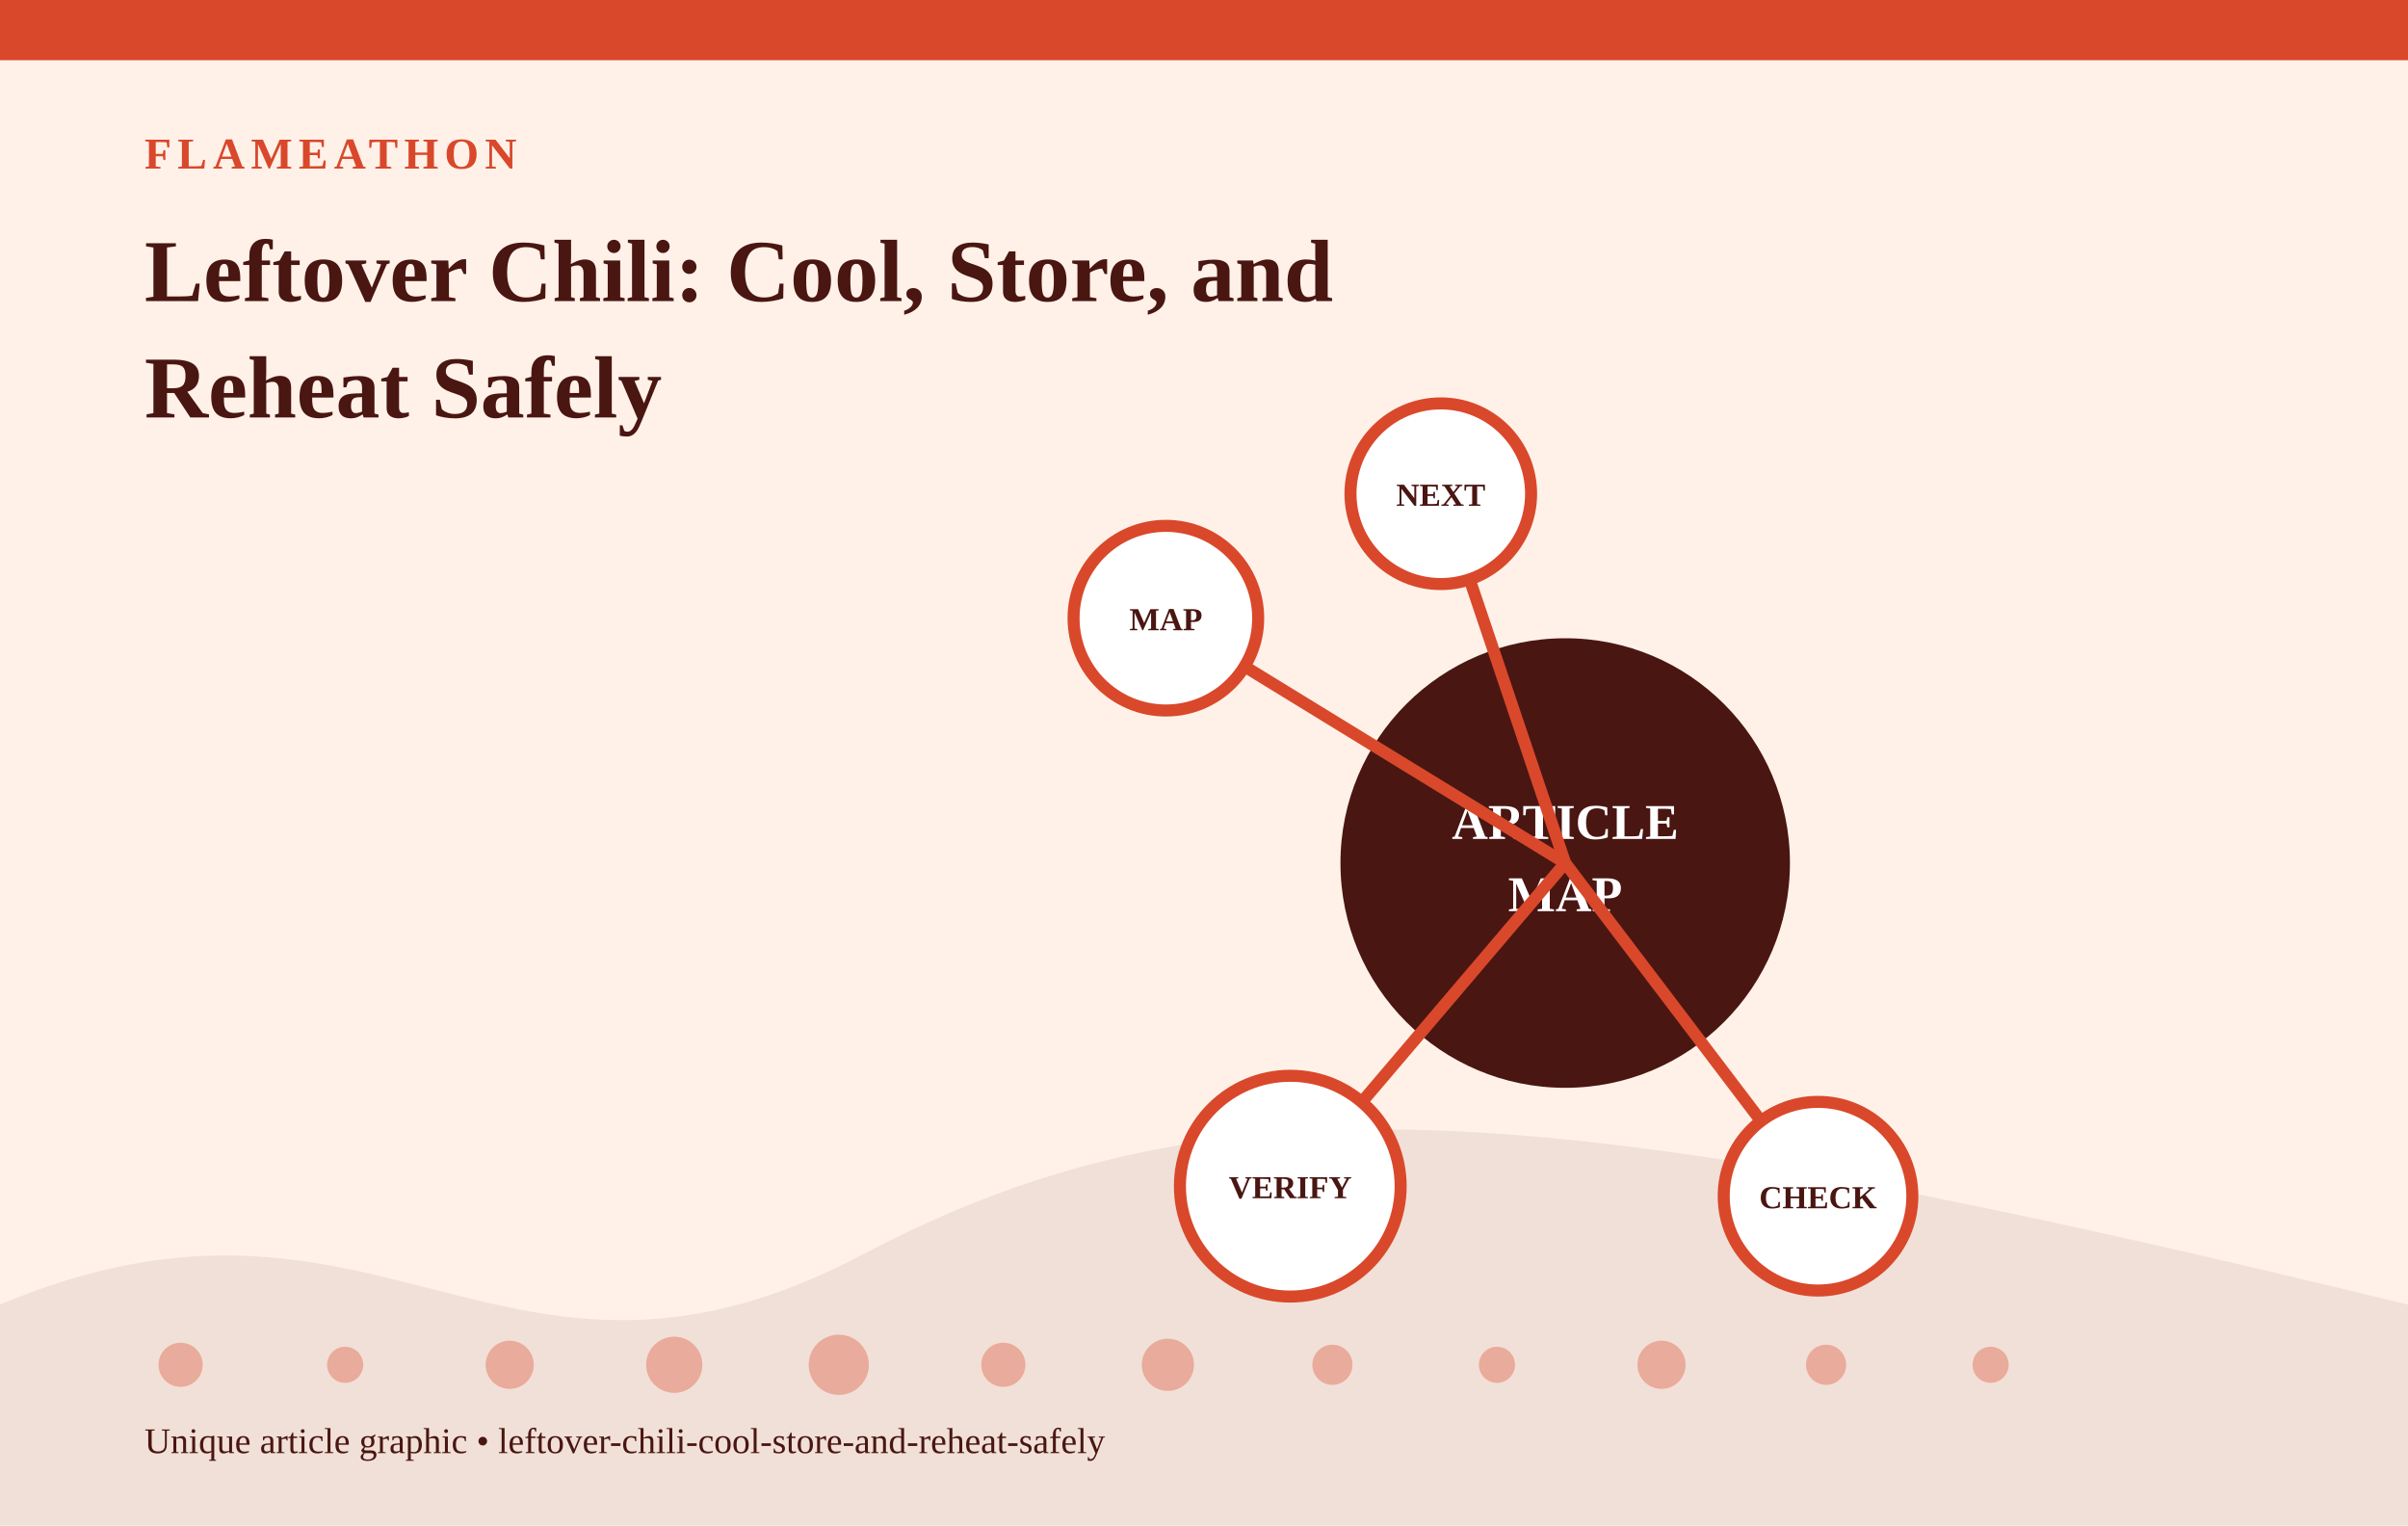
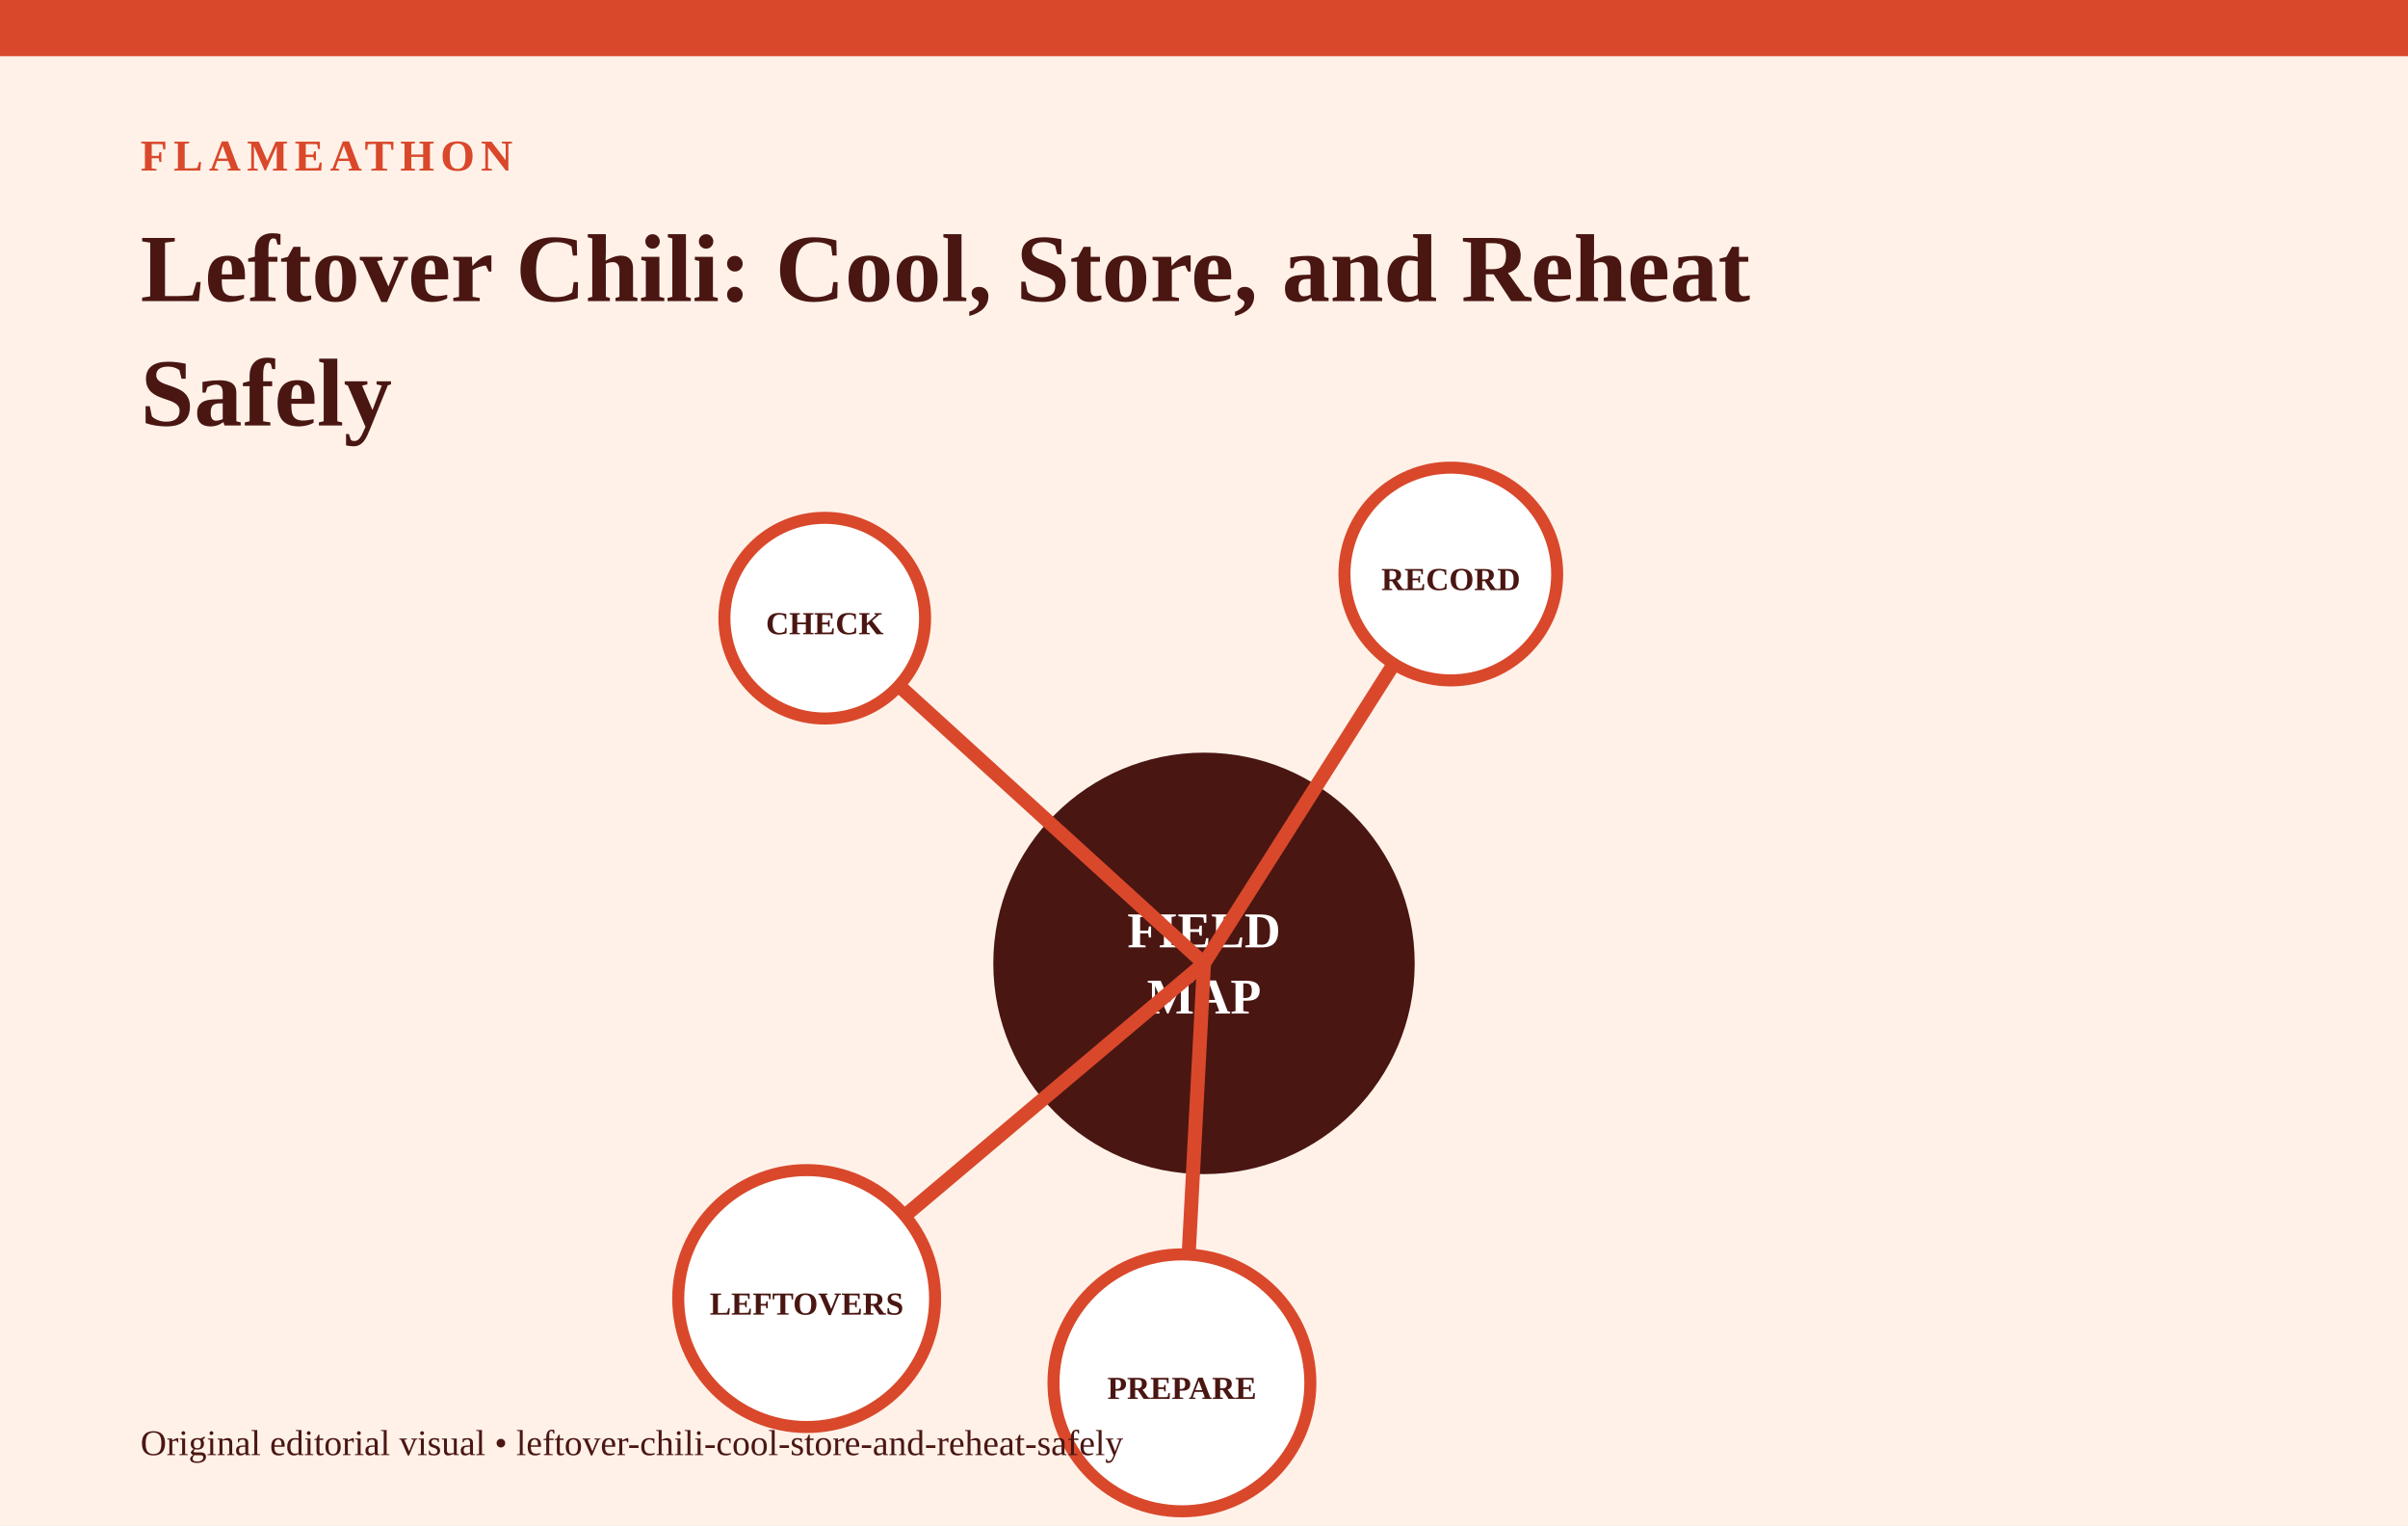
- <svg xmlns="http://www.w3.org/2000/svg" width="1200" height="760" viewBox="0 0 1200 760" role="img" aria-labelledby="title desc">
-   <rect width="1200" height="760" fill="#fff1e8" />
-   <rect width="1200" height="30" fill="#d9482b" />
-   <path d="M0 650 C190 570 250 720 430 625 S780 548 1200 650 L1200 760 L0 760 Z" fill="#4a1612" opacity="0.08" />
-   <text x="72" y="84" fill="#d9482b" font-size="22" font-weight="800" letter-spacing="3">FLAMEATHON</text>
-   <text x="72" y="150" fill="#4a1612" font-size="44" font-weight="800">Leftover Chili: Cool, Store, and</text>
-   <text x="72" y="208" fill="#4a1612" font-size="44" font-weight="800">Reheat Safely</text>
-   <circle cx="780" cy="430" r="112" fill="#4a1612" />
-   <text x="780" y="418" text-anchor="middle" fill="white" font-size="25" font-weight="800">ARTICLE</text>
-   <text x="780" y="454" text-anchor="middle" fill="white" font-size="25" font-weight="800">MAP</text>
-   <line x1="780" y1="430" x2="906" y2="596" stroke="#d9482b" stroke-width="6" />
-   <circle cx="906" cy="596" r="47" fill="white" stroke="#d9482b" stroke-width="6" />
-   <text x="906" y="602" text-anchor="middle" fill="#4a1612" font-size="16" font-weight="800">CHECK</text>
-   <line x1="780" y1="430" x2="643" y2="591" stroke="#d9482b" stroke-width="6" />
-   <circle cx="643" cy="591" r="55" fill="white" stroke="#d9482b" stroke-width="6" />
-   <text x="643" y="597" text-anchor="middle" fill="#4a1612" font-size="16" font-weight="800">VERIFY</text>
-   <line x1="780" y1="430" x2="581" y2="308" stroke="#d9482b" stroke-width="6" />
-   <circle cx="581" cy="308" r="46" fill="white" stroke="#d9482b" stroke-width="6" />
-   <text x="581" y="314" text-anchor="middle" fill="#4a1612" font-size="16" font-weight="800">MAP</text>
-   <line x1="780" y1="430" x2="718" y2="246" stroke="#d9482b" stroke-width="6" />
-   <circle cx="718" cy="246" r="45" fill="white" stroke="#d9482b" stroke-width="6" />
-   <text x="718" y="252" text-anchor="middle" fill="#4a1612" font-size="16" font-weight="800">NEXT</text>
-   <circle cx="90" cy="680" r="11" fill="#d9482b" opacity="0.35" />
-   <circle cx="172" cy="680" r="9" fill="#d9482b" opacity="0.35" />
-   <circle cx="254" cy="680" r="12" fill="#d9482b" opacity="0.35" />
-   <circle cx="336" cy="680" r="14" fill="#d9482b" opacity="0.35" />
-   <circle cx="418" cy="680" r="15" fill="#d9482b" opacity="0.35" />
-   <circle cx="500" cy="680" r="11" fill="#d9482b" opacity="0.35" />
-   <circle cx="582" cy="680" r="13" fill="#d9482b" opacity="0.35" />
-   <circle cx="664" cy="680" r="10" fill="#d9482b" opacity="0.35" />
-   <circle cx="746" cy="680" r="9" fill="#d9482b" opacity="0.35" />
-   <circle cx="828" cy="680" r="12" fill="#d9482b" opacity="0.35" />
-   <circle cx="910" cy="680" r="10" fill="#d9482b" opacity="0.35" />
-   <circle cx="992" cy="680" r="9" fill="#d9482b" opacity="0.35" />
-   <text x="72" y="724" fill="#4a1612" font-size="18">Unique article graphic • leftover-chili-cool-store-and-reheat-safely</text>
+ <svg xmlns="http://www.w3.org/2000/svg" width="1200" height="760" viewBox="0 0 1200 760" role="img" aria-labelledby="t d">
+   <rect width="1200" height="760" fill="#FFF1E8" />
+   <rect width="1200" height="28" fill="#D9482B" />
+   <text x="70" y="85" fill="#D9482B" font-size="22" font-weight="700" letter-spacing="3">FLAMEATHON</text>
+   <text x="70" y="150" fill="#4A1612" font-size="48" font-weight="700">Leftover Chili: Cool, Store, and Reheat</text>
+   <text x="70" y="212" fill="#4A1612" font-size="48" font-weight="700">Safely</text>
+   <circle cx="600" cy="480" r="105" fill="#4A1612" />
+   <text x="600" y="472" text-anchor="middle" fill="white" font-size="25" font-weight="700">FIELD</text>
+   <text x="600" y="505" text-anchor="middle" fill="white" font-size="25" font-weight="700">MAP</text>
+   <g>
+     <line x1="600" y1="480" x2="402" y2="647" stroke="#D9482B" stroke-width="7" />
+     <circle cx="402" cy="647" r="64" fill="white" stroke="#D9482B" stroke-width="6" />
+     <text x="402" y="655" text-anchor="middle" fill="#4A1612" font-size="16" font-weight="700">LEFTOVERS</text>
+   </g>
+   <g>
+     <line x1="600" y1="480" x2="589" y2="689" stroke="#D9482B" stroke-width="7" />
+     <circle cx="589" cy="689" r="64" fill="white" stroke="#D9482B" stroke-width="6" />
+     <text x="589" y="697" text-anchor="middle" fill="#4A1612" font-size="16" font-weight="700">PREPARE</text>
+   </g>
+   <g>
+     <line x1="600" y1="480" x2="411" y2="308" stroke="#D9482B" stroke-width="7" />
+     <circle cx="411" cy="308" r="50" fill="white" stroke="#D9482B" stroke-width="6" />
+     <text x="411" y="316" text-anchor="middle" fill="#4A1612" font-size="16" font-weight="700">CHECK</text>
+   </g>
+   <g>
+     <line x1="600" y1="480" x2="723" y2="286" stroke="#D9482B" stroke-width="7" />
+     <circle cx="723" cy="286" r="53" fill="white" stroke="#D9482B" stroke-width="6" />
+     <text x="723" y="294" text-anchor="middle" fill="#4A1612" font-size="16" font-weight="700">RECORD</text>
+   </g>
+   <text x="70" y="725" fill="#4A1612" font-size="18">Original editorial visual • leftover-chili-cool-store-and-reheat-safely</text>
</svg>
